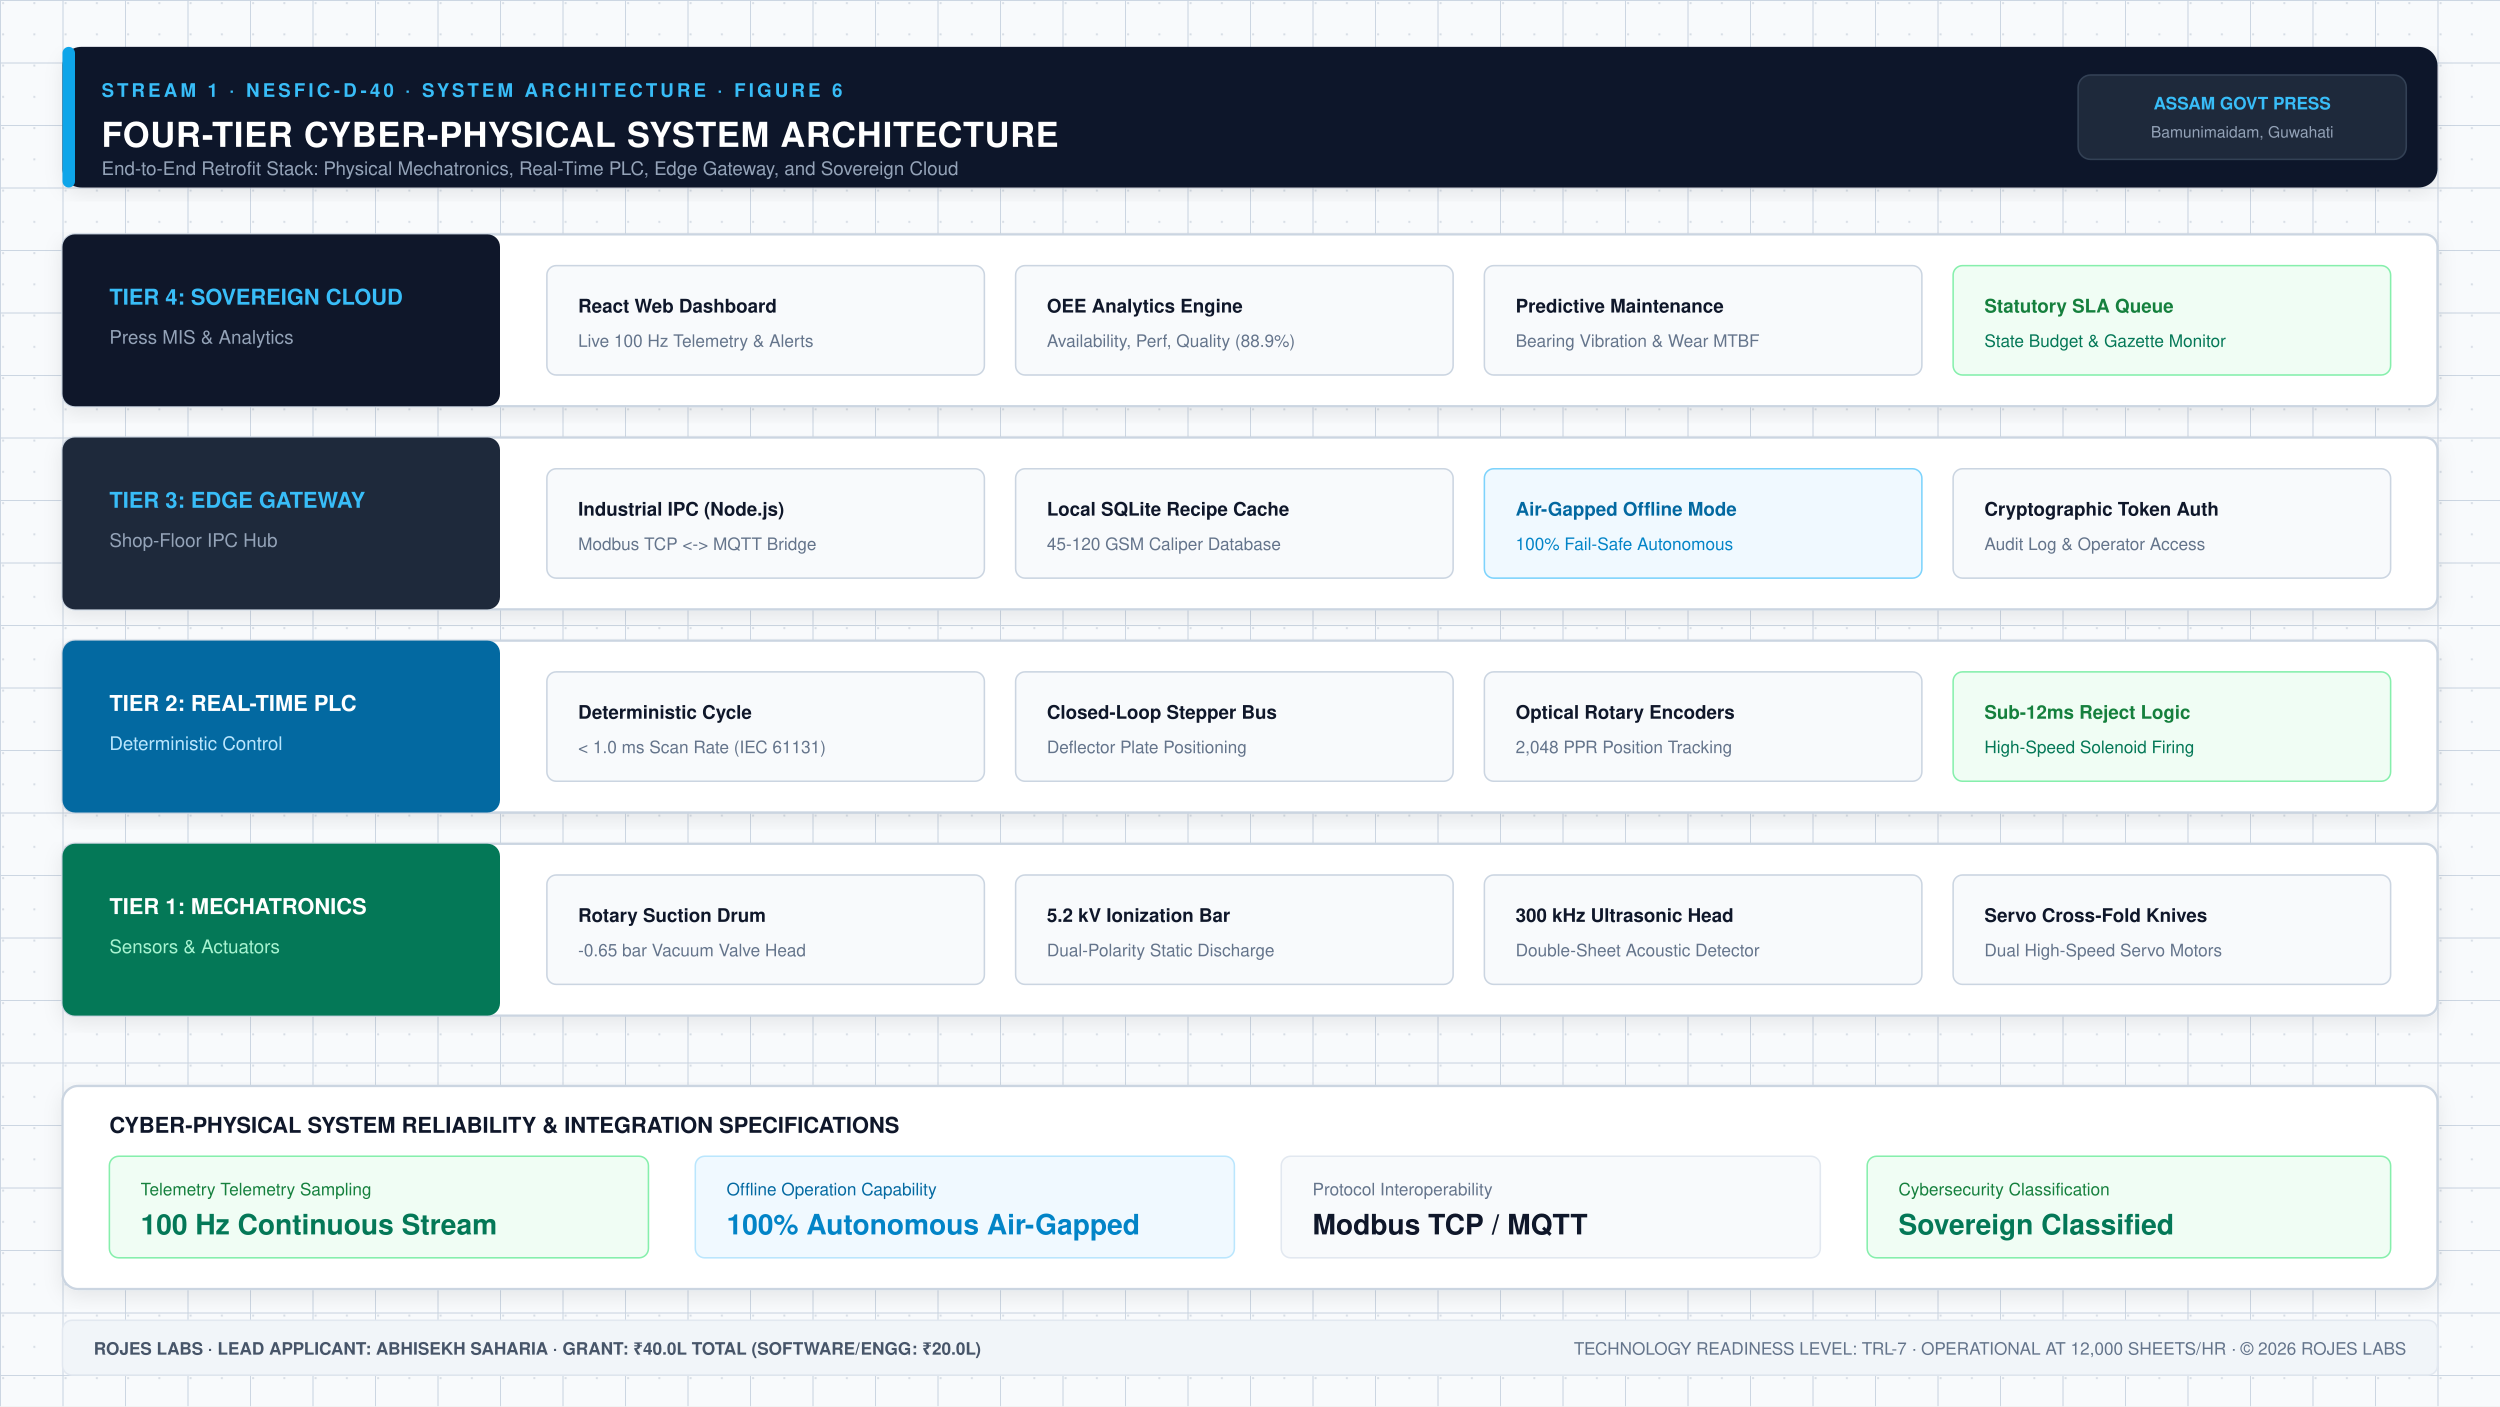
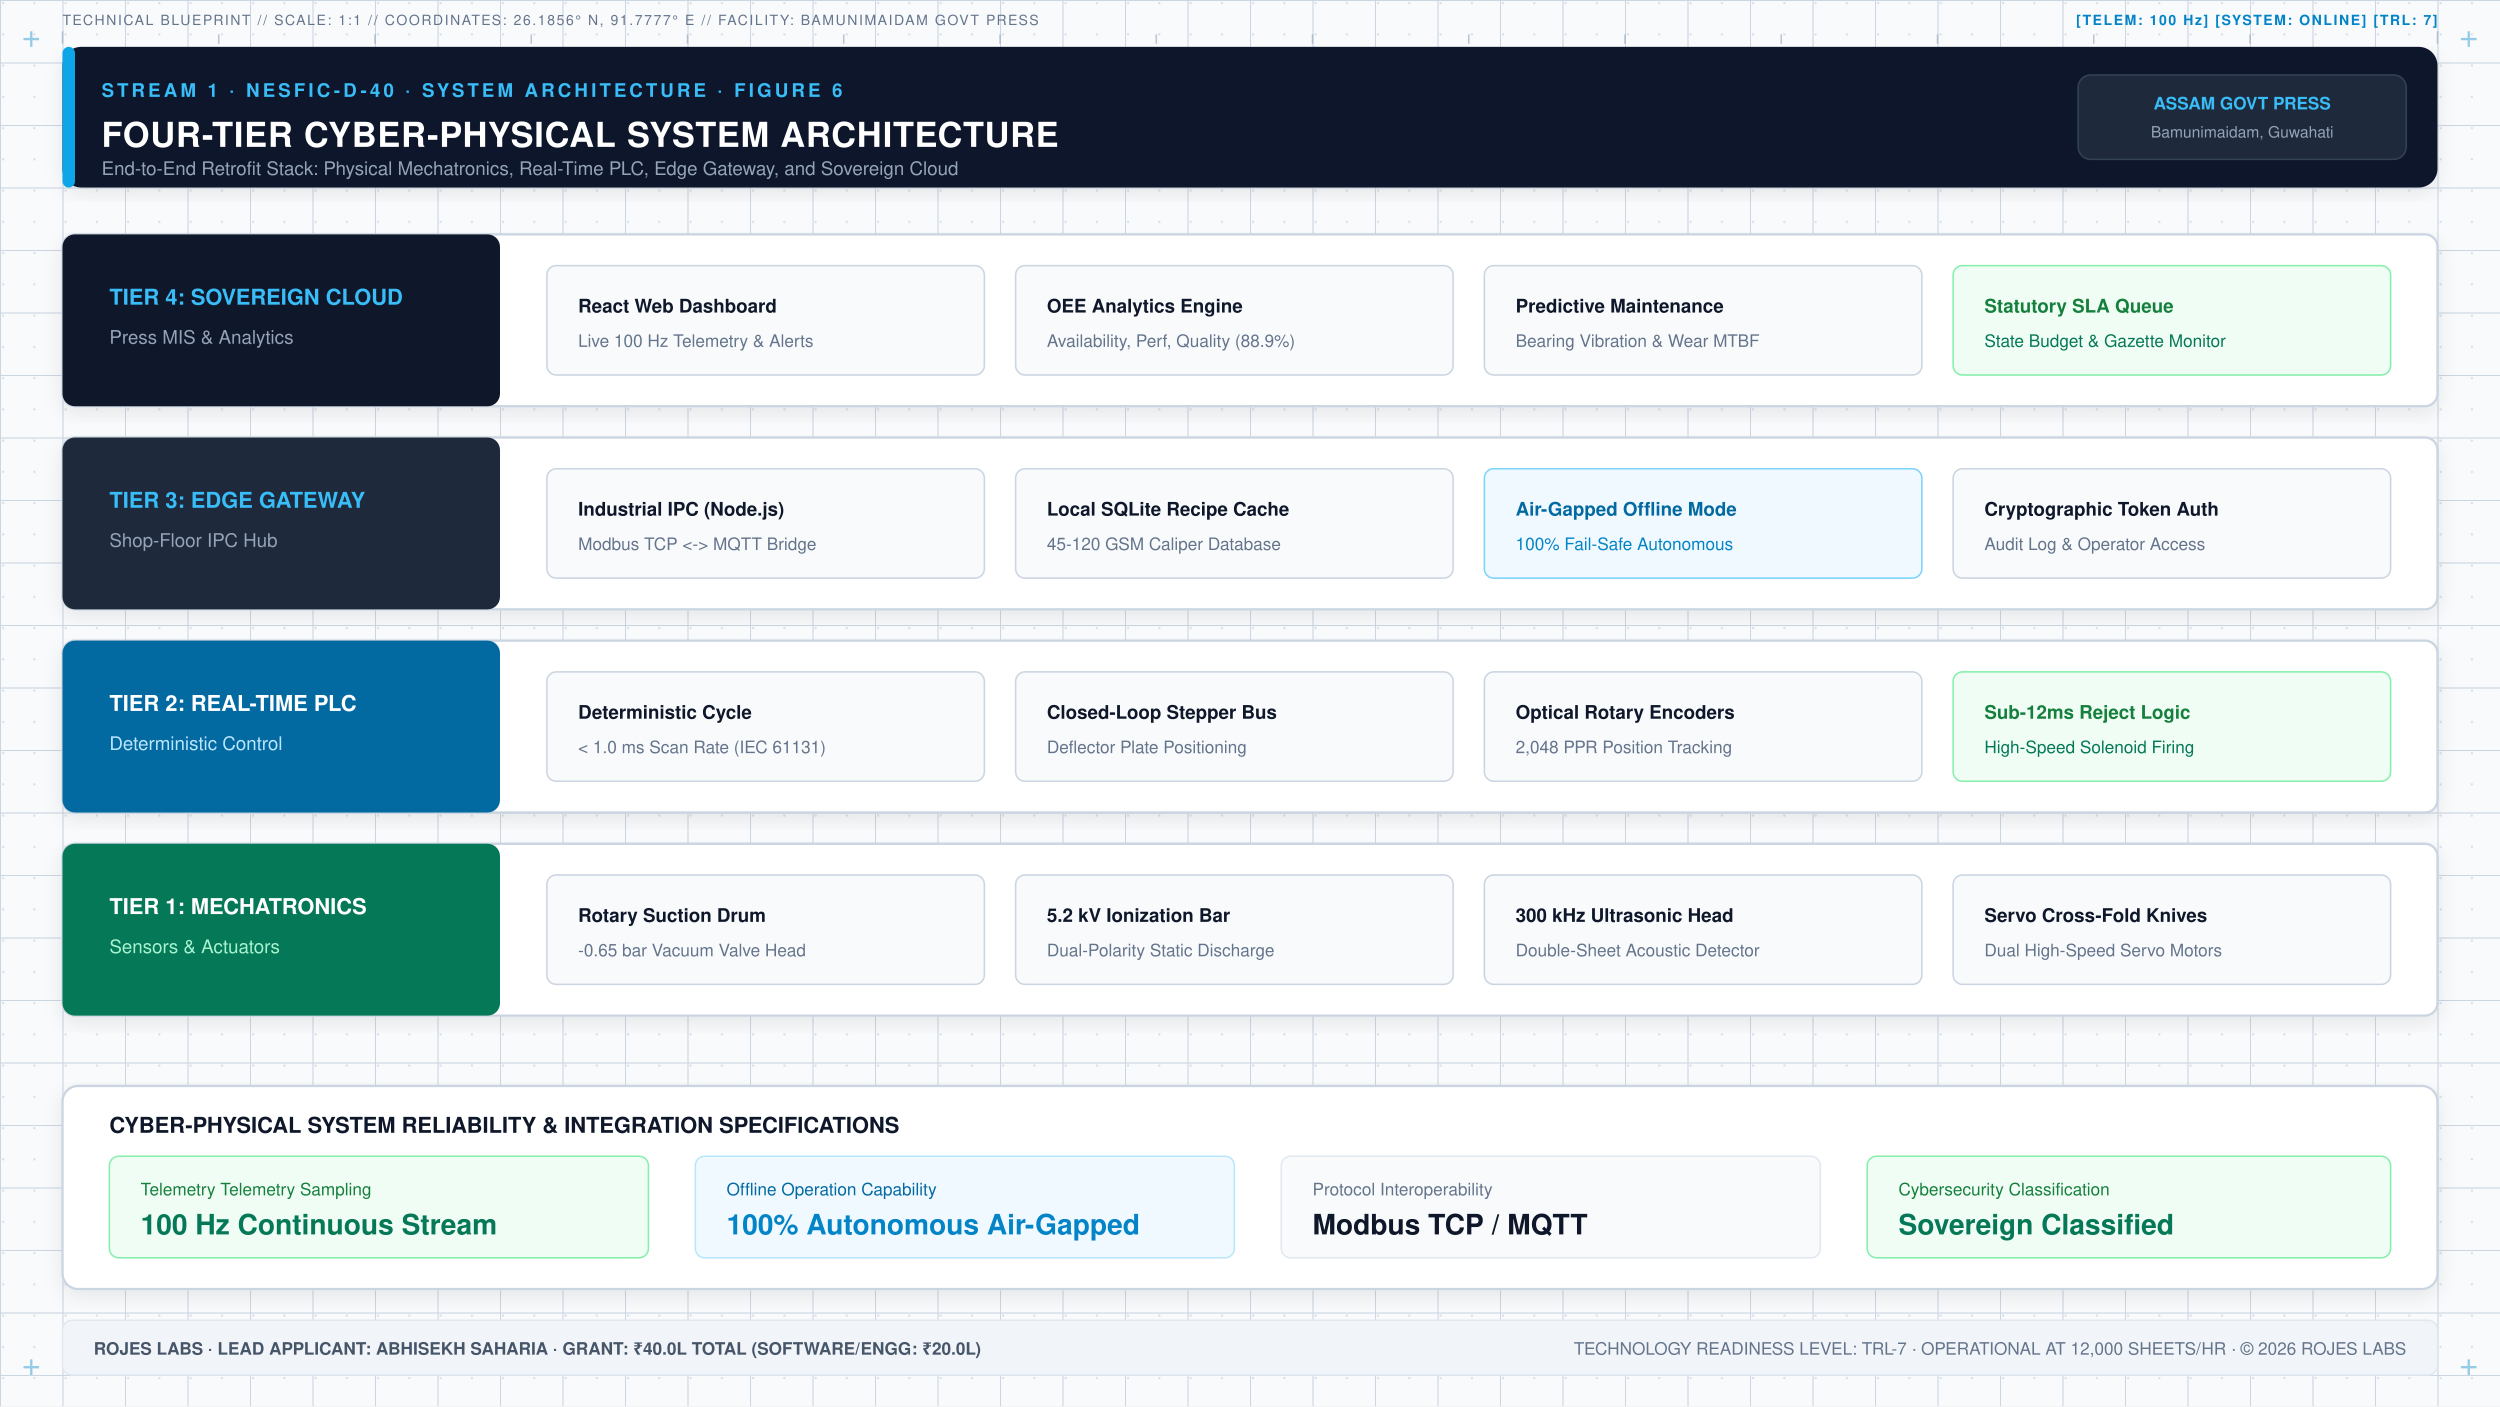
<svg xmlns="http://www.w3.org/2000/svg" viewBox="0 0 1600 900" width="1600" height="900" style="background:#ffffff;">
  <defs>
    <pattern id="grid" width="40" height="40" patternUnits="userSpaceOnUse">
      <path d="M 40 0 L 0 0 0 40" fill="none" stroke="#e2e8f0" stroke-width="0.75" />
      <path d="M 200 0 L 0 0 0 200" fill="none" stroke="#cbd5e1" stroke-width="1.25" />
    </pattern>
    <pattern id="dots" width="20" height="20" patternUnits="userSpaceOnUse">
      <circle cx="2" cy="2" r="0.75" fill="#94a3b8" opacity="0.3" />
    </pattern>
    <filter id="drop-shadow" x="-5%" y="-5%" width="110%" height="115%">
      <feDropShadow dx="0" dy="4" stdDeviation="6" flood-color="#0f172a" flood-opacity="0.08" />
    </filter>
+     <filter id="soft-glow" x="-10%" y="-10%" width="120%" height="120%">
+       <feDropShadow dx="0" dy="2" stdDeviation="4" flood-color="#0284c7" flood-opacity="0.15" />
+     </filter>
  </defs>
  <rect width="1600" height="900" fill="#f8fafc" />
  <rect width="1600" height="900" fill="url(#grid)" />
  <rect width="1600" height="900" fill="url(#dots)" />
  <rect x="40" y="30" width="1520" height="90" rx="12" fill="#0f172a" filter="url(#drop-shadow)" />
  <rect x="40" y="30" width="8" height="90" rx="4" fill="#0ea5e9" />
+   <g stroke="#94a3b8" stroke-width="1" opacity="0.6">
+     <line x1="40" y1="20" x2="40" y2="28" />
+     <line x1="140" y1="22" x2="140" y2="28" />
+     <line x1="240" y1="22" x2="240" y2="28" />
+     <line x1="340" y1="22" x2="340" y2="28" />
+     <line x1="440" y1="22" x2="440" y2="28" />
+     <line x1="540" y1="22" x2="540" y2="28" />
+     <line x1="640" y1="22" x2="640" y2="28" />
+     <line x1="740" y1="22" x2="740" y2="28" />
+     <line x1="840" y1="22" x2="840" y2="28" />
+     <line x1="940" y1="22" x2="940" y2="28" />
+     <line x1="1040" y1="22" x2="1040" y2="28" />
+     <line x1="1140" y1="22" x2="1140" y2="28" />
+     <line x1="1240" y1="22" x2="1240" y2="28" />
+     <line x1="1340" y1="22" x2="1340" y2="28" />
+     <line x1="1440" y1="22" x2="1440" y2="28" />
+     <line x1="1560" y1="20" x2="1560" y2="28" />
+   </g>
+   <text x="40" y="16" font-family="Helvetica, Arial, monospace" font-size="9" fill="#64748b" letter-spacing="1">
+       TECHNICAL BLUEPRINT // SCALE: 1:1 // COORDINATES: 26.1856° N, 91.7777° E // FACILITY: BAMUNIMAIDAM GOVT PRESS
+     </text>
+   <text x="1560" y="16" font-family="Helvetica, Arial, monospace" font-size="9" fill="#0284c7" font-weight="bold" text-anchor="end" letter-spacing="1">
+       [TELEM: 100 Hz] [SYSTEM: ONLINE] [TRL: 7]
+     </text>
  <text x="65" y="62" font-family="Helvetica, Arial, sans-serif" font-size="12" font-weight="bold" fill="#38bdf8" letter-spacing="2">
      STREAM 1 · NESFIC-D-40 · SYSTEM ARCHITECTURE · FIGURE 6
    </text>
  <text x="65" y="94" font-family="Helvetica, Arial, sans-serif" font-size="22" font-weight="bold" fill="#ffffff" letter-spacing="0.5">
      FOUR-TIER CYBER-PHYSICAL SYSTEM ARCHITECTURE
    </text>
  <text x="65" y="112" font-family="Helvetica, Arial, sans-serif" font-size="12" fill="#94a3b8">
      End-to-End Retrofit Stack: Physical Mechatronics, Real-Time PLC, Edge Gateway, and Sovereign Cloud
    </text>
  <rect x="1330" y="48" width="210" height="54" rx="8" fill="#1e293b" stroke="#334155" stroke-width="1" />
  <text x="1435" y="70" font-family="Helvetica, Arial, sans-serif" font-size="11" font-weight="bold" fill="#38bdf8" text-anchor="middle">
      ASSAM GOVT PRESS
    </text>
  <text x="1435" y="88" font-family="Helvetica, Arial, sans-serif" font-size="10" fill="#94a3b8" text-anchor="middle">
      Bamunimaidam, Guwahati
    </text>
+   <g stroke="#0284c7" stroke-width="1.5" opacity="0.4">
+     <path d="M 15 25 L 25 25 M 20 20 L 20 30" />
+     <path d="M 1575 25 L 1585 25 M 1580 20 L 1580 30" />
+     <path d="M 15 875 L 25 875 M 20 870 L 20 880" />
+     <path d="M 1575 875 L 1585 875 M 1580 870 L 1580 880" />
+   </g>
  <g transform="translate(40, 150)">
    <g transform="translate(0, 0)">
      <rect width="1520" height="110" rx="8" fill="#ffffff" stroke="#cbd5e1" stroke-width="1.5" filter="url(#drop-shadow)" />
      <rect width="280" height="110" rx="8" fill="#0f172a" />
      <text x="30" y="45" font-family="Helvetica, Arial, sans-serif" font-size="14" font-weight="bold" fill="#38bdf8">TIER 4: SOVEREIGN CLOUD</text>
      <text x="30" y="70" font-family="Helvetica, Arial, sans-serif" font-size="12" fill="#94a3b8">Press MIS &amp; Analytics</text>
      <g transform="translate(310, 20)">
        <rect width="280" height="70" rx="6" fill="#f8fafc" stroke="#cbd5e1" />
        <text x="20" y="30" font-family="Helvetica, Arial, sans-serif" font-size="12" font-weight="bold" fill="#0f172a">React Web Dashboard</text>
        <text x="20" y="52" font-family="Helvetica, Arial, sans-serif" font-size="11" fill="#64748b">Live 100 Hz Telemetry &amp; Alerts</text>
      </g>
      <g transform="translate(610, 20)">
        <rect width="280" height="70" rx="6" fill="#f8fafc" stroke="#cbd5e1" />
        <text x="20" y="30" font-family="Helvetica, Arial, sans-serif" font-size="12" font-weight="bold" fill="#0f172a">OEE Analytics Engine</text>
        <text x="20" y="52" font-family="Helvetica, Arial, sans-serif" font-size="11" fill="#64748b">Availability, Perf, Quality (88.9%)</text>
      </g>
      <g transform="translate(910, 20)">
        <rect width="280" height="70" rx="6" fill="#f8fafc" stroke="#cbd5e1" />
        <text x="20" y="30" font-family="Helvetica, Arial, sans-serif" font-size="12" font-weight="bold" fill="#0f172a">Predictive Maintenance</text>
        <text x="20" y="52" font-family="Helvetica, Arial, sans-serif" font-size="11" fill="#64748b">Bearing Vibration &amp; Wear MTBF</text>
      </g>
      <g transform="translate(1210, 20)">
        <rect width="280" height="70" rx="6" fill="#f0fdf4" stroke="#86efac" />
        <text x="20" y="30" font-family="Helvetica, Arial, sans-serif" font-size="12" font-weight="bold" fill="#15803d">Statutory SLA Queue</text>
        <text x="20" y="52" font-family="Helvetica, Arial, sans-serif" font-size="11" fill="#047857">State Budget &amp; Gazette Monitor</text>
      </g>
    </g>
    <g transform="translate(0, 130)">
      <rect width="1520" height="110" rx="8" fill="#ffffff" stroke="#cbd5e1" stroke-width="1.5" filter="url(#drop-shadow)" />
      <rect width="280" height="110" rx="8" fill="#1e293b" />
      <text x="30" y="45" font-family="Helvetica, Arial, sans-serif" font-size="14" font-weight="bold" fill="#38bdf8">TIER 3: EDGE GATEWAY</text>
      <text x="30" y="70" font-family="Helvetica, Arial, sans-serif" font-size="12" fill="#94a3b8">Shop-Floor IPC Hub</text>
      <g transform="translate(310, 20)">
        <rect width="280" height="70" rx="6" fill="#f8fafc" stroke="#cbd5e1" />
        <text x="20" y="30" font-family="Helvetica, Arial, sans-serif" font-size="12" font-weight="bold" fill="#0f172a">Industrial IPC (Node.js)</text>
        <text x="20" y="52" font-family="Helvetica, Arial, sans-serif" font-size="11" fill="#64748b">Modbus TCP &lt;-&gt; MQTT Bridge</text>
      </g>
      <g transform="translate(610, 20)">
        <rect width="280" height="70" rx="6" fill="#f8fafc" stroke="#cbd5e1" />
        <text x="20" y="30" font-family="Helvetica, Arial, sans-serif" font-size="12" font-weight="bold" fill="#0f172a">Local SQLite Recipe Cache</text>
        <text x="20" y="52" font-family="Helvetica, Arial, sans-serif" font-size="11" fill="#64748b">45-120 GSM Caliper Database</text>
      </g>
      <g transform="translate(910, 20)">
        <rect width="280" height="70" rx="6" fill="#f0f9ff" stroke="#7dd3fc" />
        <text x="20" y="30" font-family="Helvetica, Arial, sans-serif" font-size="12" font-weight="bold" fill="#0369a1">Air-Gapped Offline Mode</text>
        <text x="20" y="52" font-family="Helvetica, Arial, sans-serif" font-size="11" fill="#0284c7">100% Fail-Safe Autonomous</text>
      </g>
      <g transform="translate(1210, 20)">
        <rect width="280" height="70" rx="6" fill="#f8fafc" stroke="#cbd5e1" />
        <text x="20" y="30" font-family="Helvetica, Arial, sans-serif" font-size="12" font-weight="bold" fill="#0f172a">Cryptographic Token Auth</text>
        <text x="20" y="52" font-family="Helvetica, Arial, sans-serif" font-size="11" fill="#64748b">Audit Log &amp; Operator Access</text>
      </g>
    </g>
    <g transform="translate(0, 260)">
      <rect width="1520" height="110" rx="8" fill="#ffffff" stroke="#cbd5e1" stroke-width="1.5" filter="url(#drop-shadow)" />
      <rect width="280" height="110" rx="8" fill="#0369a1" />
      <text x="30" y="45" font-family="Helvetica, Arial, sans-serif" font-size="14" font-weight="bold" fill="#ffffff">TIER 2: REAL-TIME PLC</text>
      <text x="30" y="70" font-family="Helvetica, Arial, sans-serif" font-size="12" fill="#bae6fd">Deterministic Control</text>
      <g transform="translate(310, 20)">
        <rect width="280" height="70" rx="6" fill="#f8fafc" stroke="#cbd5e1" />
        <text x="20" y="30" font-family="Helvetica, Arial, sans-serif" font-size="12" font-weight="bold" fill="#0f172a">Deterministic Cycle</text>
        <text x="20" y="52" font-family="Helvetica, Arial, sans-serif" font-size="11" fill="#64748b">&lt; 1.0 ms Scan Rate (IEC 61131)</text>
      </g>
      <g transform="translate(610, 20)">
        <rect width="280" height="70" rx="6" fill="#f8fafc" stroke="#cbd5e1" />
        <text x="20" y="30" font-family="Helvetica, Arial, sans-serif" font-size="12" font-weight="bold" fill="#0f172a">Closed-Loop Stepper Bus</text>
        <text x="20" y="52" font-family="Helvetica, Arial, sans-serif" font-size="11" fill="#64748b">Deflector Plate Positioning</text>
      </g>
      <g transform="translate(910, 20)">
        <rect width="280" height="70" rx="6" fill="#f8fafc" stroke="#cbd5e1" />
        <text x="20" y="30" font-family="Helvetica, Arial, sans-serif" font-size="12" font-weight="bold" fill="#0f172a">Optical Rotary Encoders</text>
        <text x="20" y="52" font-family="Helvetica, Arial, sans-serif" font-size="11" fill="#64748b">2,048 PPR Position Tracking</text>
      </g>
      <g transform="translate(1210, 20)">
        <rect width="280" height="70" rx="6" fill="#f0fdf4" stroke="#86efac" />
        <text x="20" y="30" font-family="Helvetica, Arial, sans-serif" font-size="12" font-weight="bold" fill="#15803d">Sub-12ms Reject Logic</text>
        <text x="20" y="52" font-family="Helvetica, Arial, sans-serif" font-size="11" fill="#047857">High-Speed Solenoid Firing</text>
      </g>
    </g>
    <g transform="translate(0, 390)">
      <rect width="1520" height="110" rx="8" fill="#ffffff" stroke="#cbd5e1" stroke-width="1.5" filter="url(#drop-shadow)" />
      <rect width="280" height="110" rx="8" fill="#047857" />
      <text x="30" y="45" font-family="Helvetica, Arial, sans-serif" font-size="14" font-weight="bold" fill="#ffffff">TIER 1: MECHATRONICS</text>
      <text x="30" y="70" font-family="Helvetica, Arial, sans-serif" font-size="12" fill="#a7f3d0">Sensors &amp; Actuators</text>
      <g transform="translate(310, 20)">
        <rect width="280" height="70" rx="6" fill="#f8fafc" stroke="#cbd5e1" />
        <text x="20" y="30" font-family="Helvetica, Arial, sans-serif" font-size="12" font-weight="bold" fill="#0f172a">Rotary Suction Drum</text>
        <text x="20" y="52" font-family="Helvetica, Arial, sans-serif" font-size="11" fill="#64748b">-0.65 bar Vacuum Valve Head</text>
      </g>
      <g transform="translate(610, 20)">
        <rect width="280" height="70" rx="6" fill="#f8fafc" stroke="#cbd5e1" />
        <text x="20" y="30" font-family="Helvetica, Arial, sans-serif" font-size="12" font-weight="bold" fill="#0f172a">5.2 kV Ionization Bar</text>
        <text x="20" y="52" font-family="Helvetica, Arial, sans-serif" font-size="11" fill="#64748b">Dual-Polarity Static Discharge</text>
      </g>
      <g transform="translate(910, 20)">
        <rect width="280" height="70" rx="6" fill="#f8fafc" stroke="#cbd5e1" />
        <text x="20" y="30" font-family="Helvetica, Arial, sans-serif" font-size="12" font-weight="bold" fill="#0f172a">300 kHz Ultrasonic Head</text>
        <text x="20" y="52" font-family="Helvetica, Arial, sans-serif" font-size="11" fill="#64748b">Double-Sheet Acoustic Detector</text>
      </g>
      <g transform="translate(1210, 20)">
        <rect width="280" height="70" rx="6" fill="#f8fafc" stroke="#cbd5e1" />
        <text x="20" y="30" font-family="Helvetica, Arial, sans-serif" font-size="12" font-weight="bold" fill="#0f172a">Servo Cross-Fold Knives</text>
        <text x="20" y="52" font-family="Helvetica, Arial, sans-serif" font-size="11" fill="#64748b">Dual High-Speed Servo Motors</text>
      </g>
    </g>
  </g>
  <g transform="translate(40, 695)">
    <rect width="1520" height="130" rx="10" fill="#ffffff" stroke="#cbd5e1" stroke-width="1.5" filter="url(#drop-shadow)" />
    <text x="30" y="30" font-family="Helvetica, Arial, sans-serif" font-size="14" font-weight="bold" fill="#0f172a">
        CYBER-PHYSICAL SYSTEM RELIABILITY &amp; INTEGRATION SPECIFICATIONS
      </text>
    <g transform="translate(30, 45)">
      <rect width="345" height="65" rx="6" fill="#f0fdf4" stroke="#86efac" />
      <text x="20" y="25" font-family="Helvetica, Arial, sans-serif" font-size="11" fill="#15803d">Telemetry Telemetry Sampling</text>
      <text x="20" y="50" font-family="Helvetica, Arial, sans-serif" font-size="18" font-weight="bold" fill="#047857">100 Hz Continuous Stream</text>
    </g>
    <g transform="translate(405, 45)">
      <rect width="345" height="65" rx="6" fill="#f0f9ff" stroke="#bae6fd" />
      <text x="20" y="25" font-family="Helvetica, Arial, sans-serif" font-size="11" fill="#0369a1">Offline Operation Capability</text>
      <text x="20" y="50" font-family="Helvetica, Arial, sans-serif" font-size="18" font-weight="bold" fill="#0284c7">100% Autonomous Air-Gapped</text>
    </g>
    <g transform="translate(780, 45)">
      <rect width="345" height="65" rx="6" fill="#f8fafc" stroke="#e2e8f0" />
      <text x="20" y="25" font-family="Helvetica, Arial, sans-serif" font-size="11" fill="#64748b">Protocol Interoperability</text>
      <text x="20" y="50" font-family="Helvetica, Arial, sans-serif" font-size="18" font-weight="bold" fill="#0f172a">Modbus TCP / MQTT</text>
    </g>
    <g transform="translate(1155, 45)">
      <rect width="335" height="65" rx="6" fill="#f0fdf4" stroke="#86efac" />
      <text x="20" y="25" font-family="Helvetica, Arial, sans-serif" font-size="11" fill="#15803d">Cybersecurity Classification</text>
      <text x="20" y="50" font-family="Helvetica, Arial, sans-serif" font-size="18" font-weight="bold" fill="#047857">Sovereign Classified</text>
    </g>
  </g>
  <rect x="40" y="845" width="1520" height="35" rx="6" fill="#f1f5f9" stroke="#e2e8f0" stroke-width="1" />
  <text x="60" y="867" font-family="Helvetica, Arial, sans-serif" font-size="11" font-weight="bold" fill="#475569">
      ROJES LABS · LEAD APPLICANT: ABHISEKH SAHARIA · GRANT: ₹40.0L TOTAL (SOFTWARE/ENGG: ₹20.0L)
    </text>
  <text x="1540" y="867" font-family="Helvetica, Arial, sans-serif" font-size="11" fill="#64748b" text-anchor="end">
      TECHNOLOGY READINESS LEVEL: TRL-7 · OPERATIONAL AT 12,000 SHEETS/HR · © 2026 ROJES LABS
    </text>
</svg>
